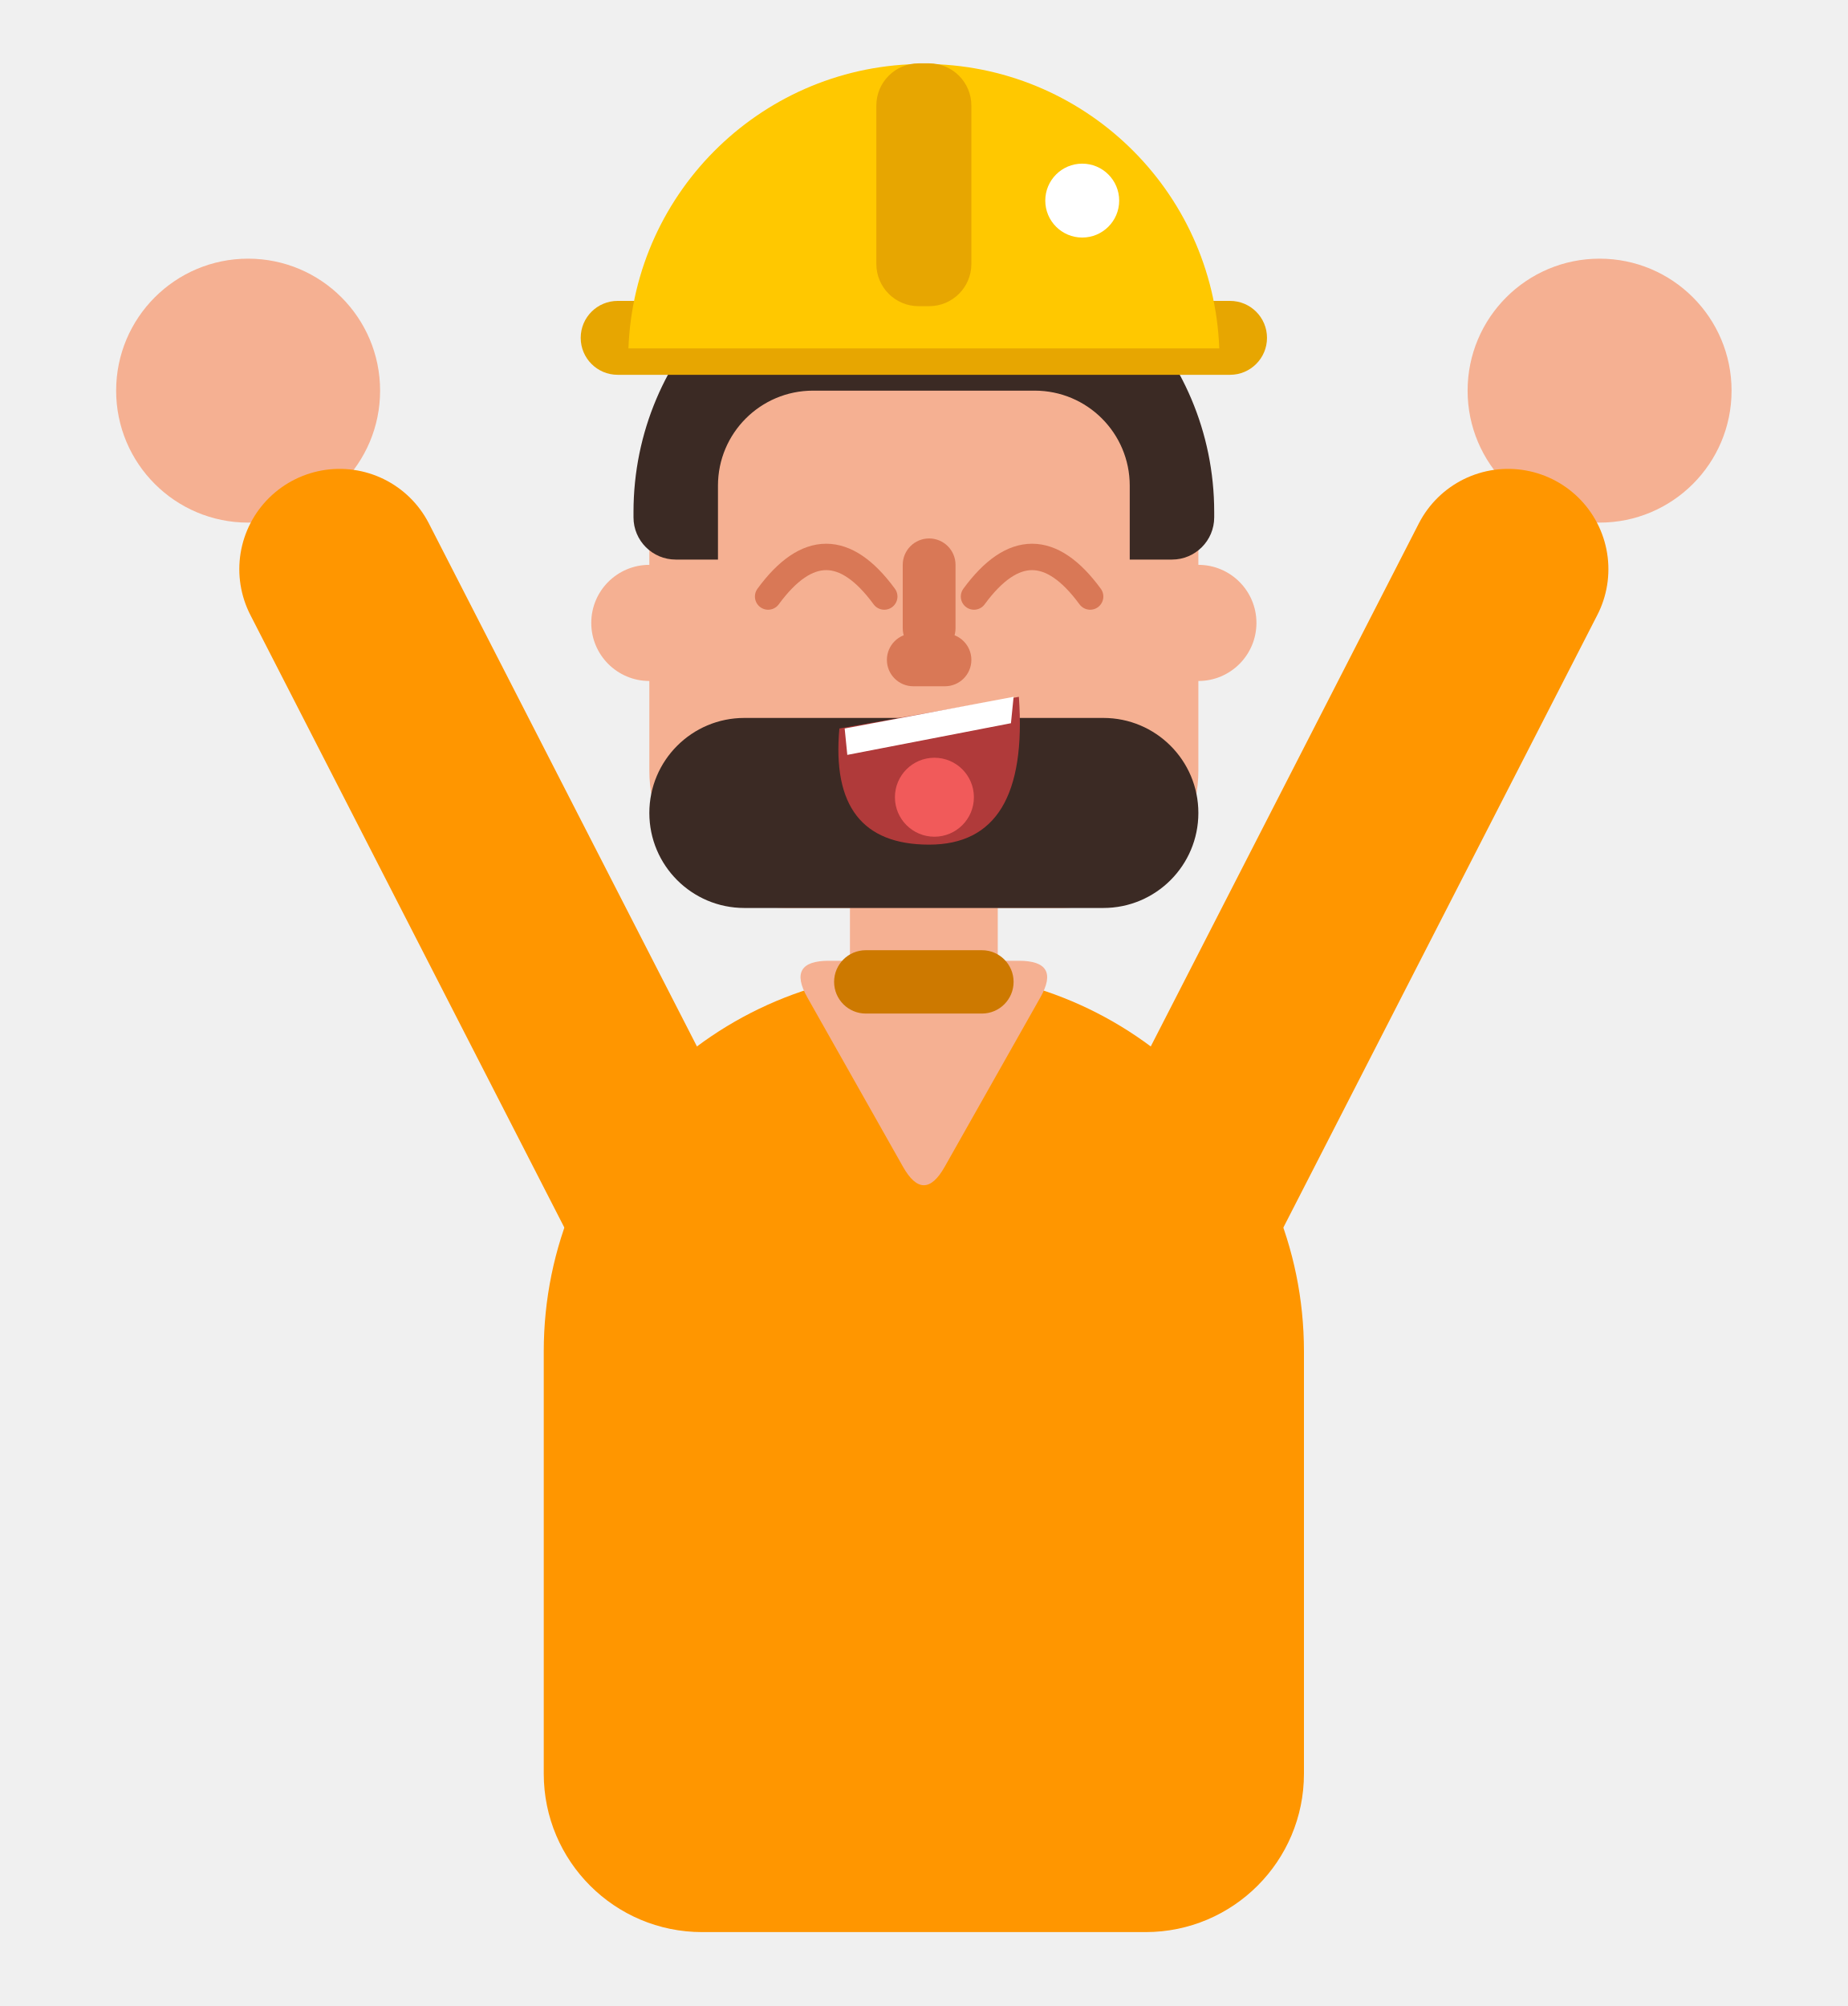
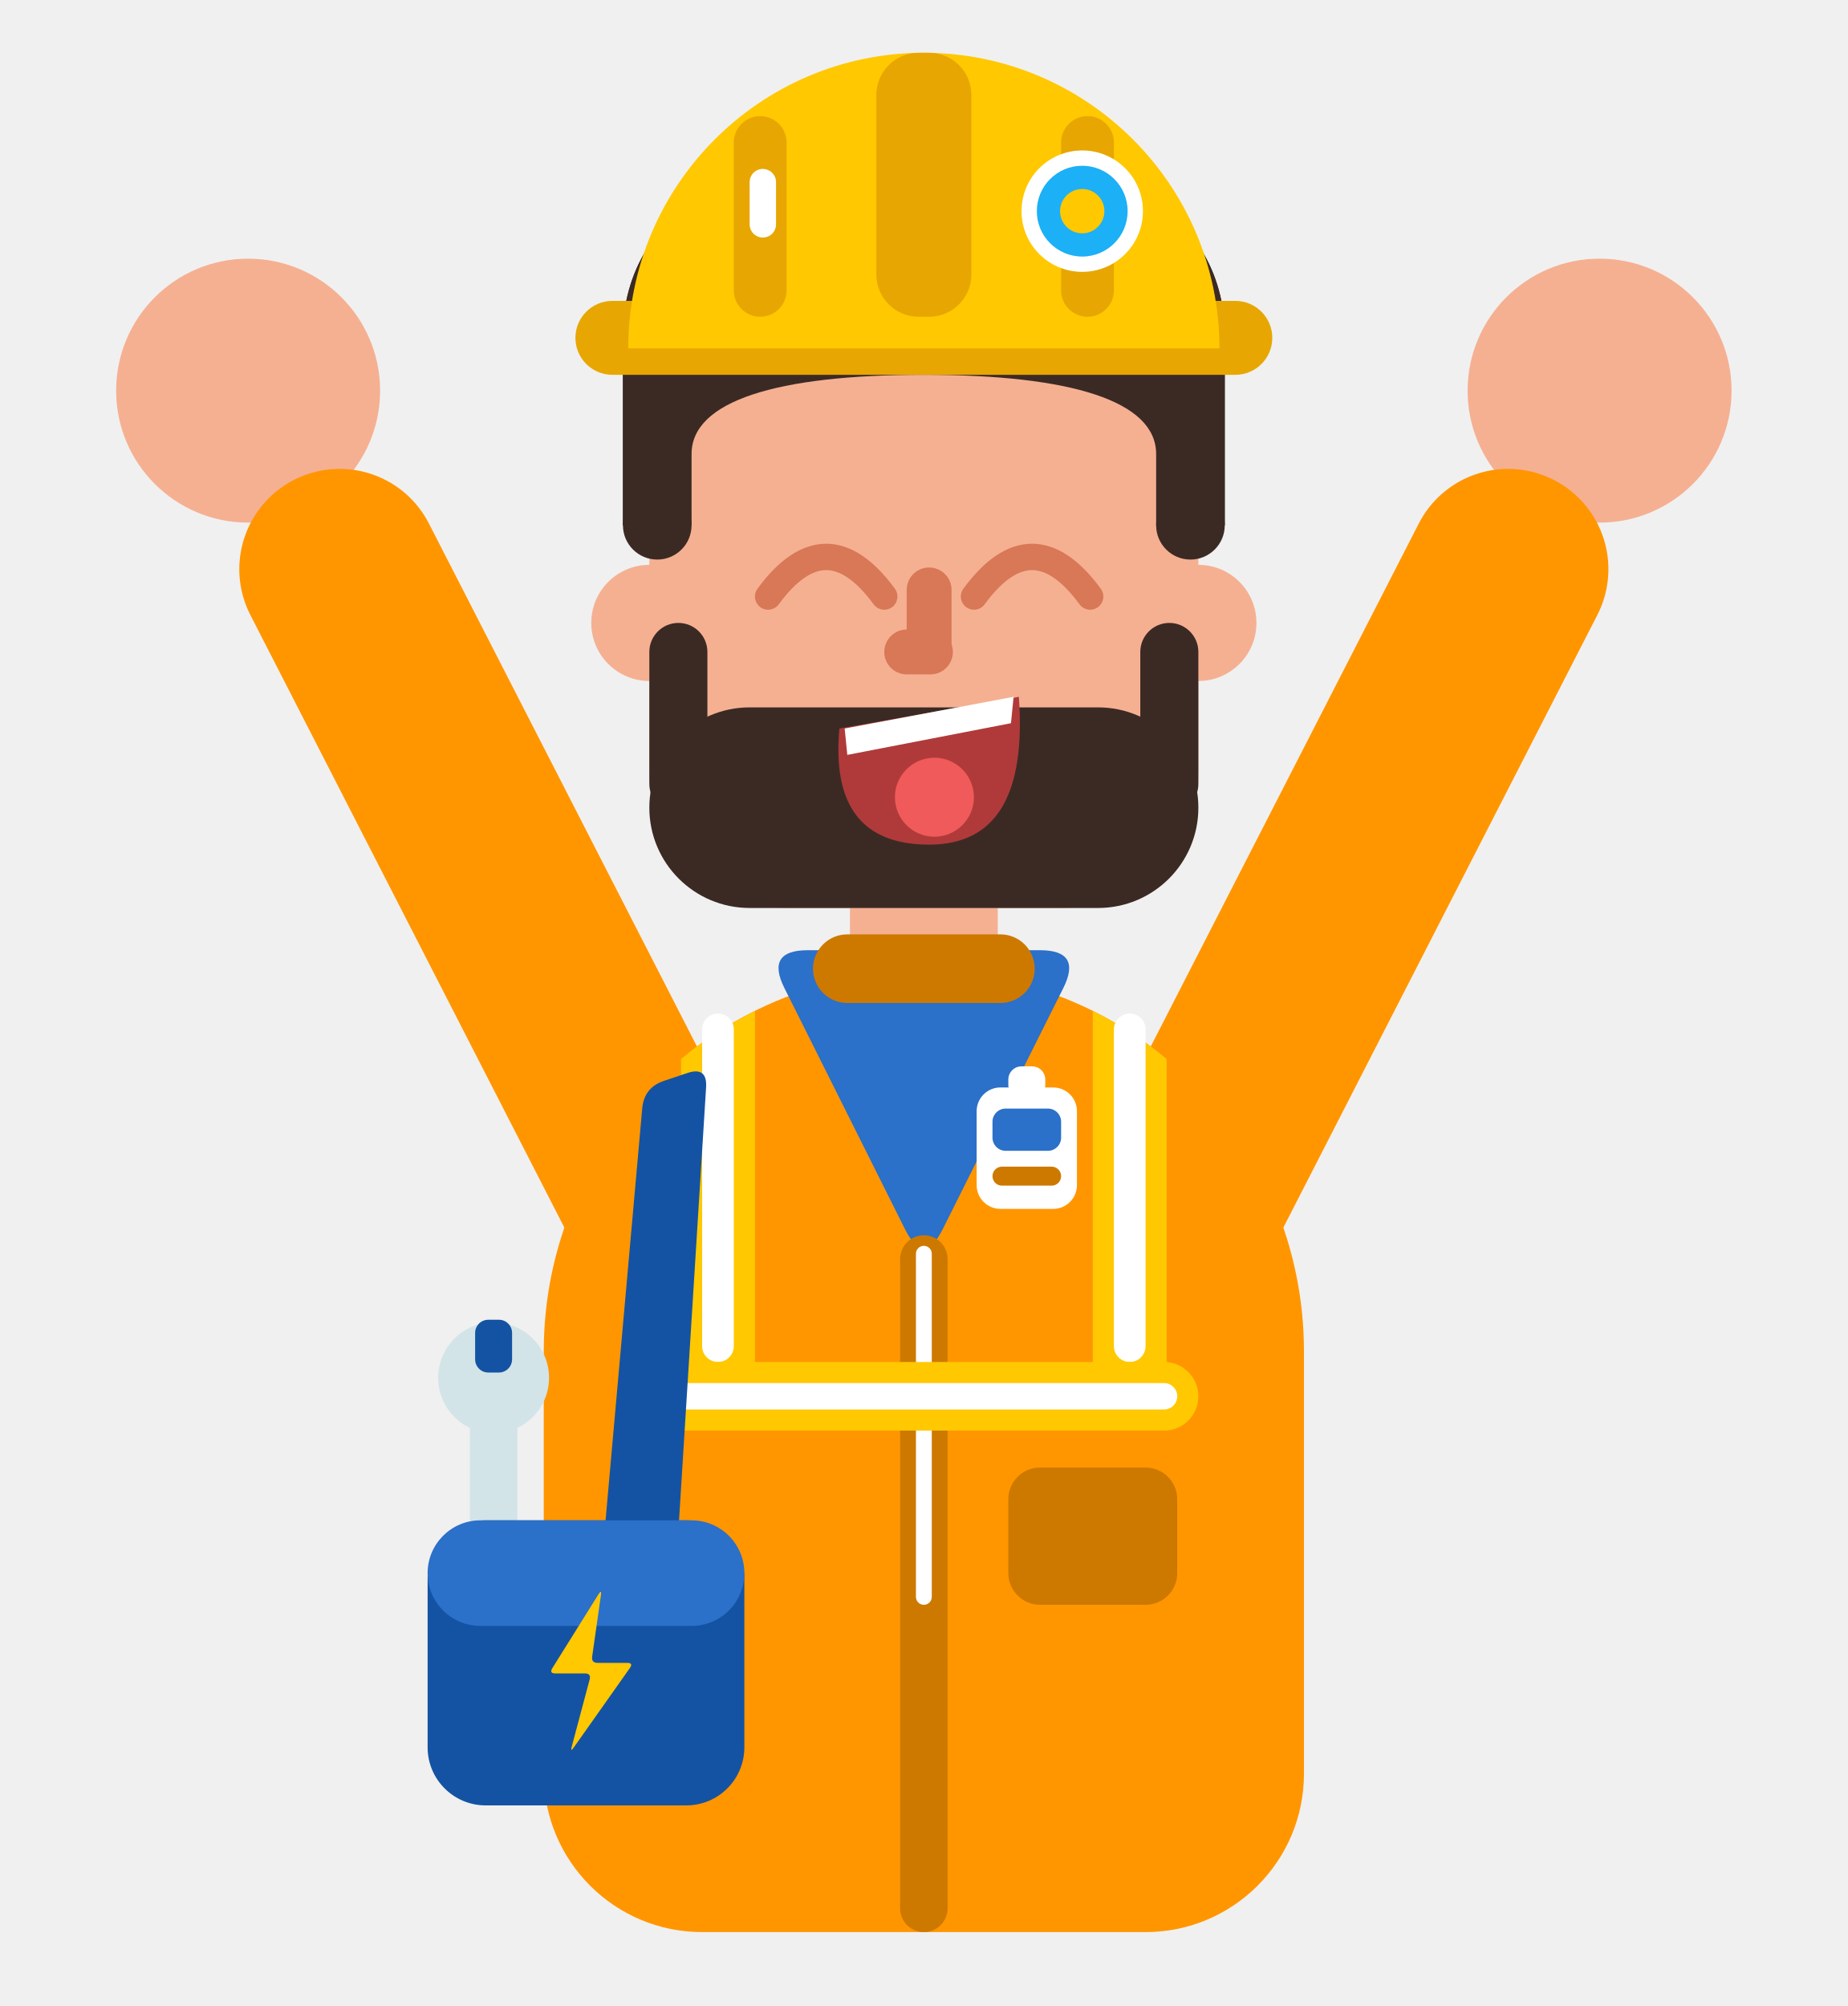
<svg xmlns="http://www.w3.org/2000/svg" width="350" height="380" viewBox="-175 -116 350 380">
+   <path d="M-57 -16.5V-48C-59 -76 -36 -88 0 -88C36 -88 59 -76 57 -48V-16.5Z" fill="#3B2A24" />
  <path d="M-153 -42a25 25 0 1 0 50 0a25 25 0 1 0 -50 0Z" fill="#F5B092" />
  <path d="M-46 118L-110.67 -8.18" fill="none" stroke="#FF9600" stroke-width="38" stroke-linecap="round" stroke-linejoin="round" />
  <path d="M103 -42a25 25 0 1 0 50 0a25 25 0 1 0 -50 0Z" fill="#F5B092" />
  <path d="M46 118L110.67 -8.18" fill="none" stroke="#FF9600" stroke-width="38" stroke-linecap="round" stroke-linejoin="round" />
  <path d="M-8 40H8A6 6 0 0 1 14 46V74A6 6 0 0 1 8 80H-8A6 6 0 0 1 -14 74V46A6 6 0 0 1 -8 40Z" fill="#F5B092" />
  <path d="M-8 40H8A6 6 0 0 1 14 46V48A6 6 0 0 1 8 54H-8A6 6 0 0 1 -14 48V46A6 6 0 0 1 -8 40Z" fill="#D97856" />
  <path d="M-72 140A72 72 0 0 1 72 140V220A30 30 0 0 1 42 250H-42A30 30 0 0 1 -72 220Z" fill="#FF9600" />
-   <path d="M-22.06 72.96Q-26 66 -18 66L18 66Q26 66 22.06 72.96L3.94 105.04Q0 112 -3.94 105.04Z" fill="#F5B092" />
-   <path d="M-11 64H11A6 6 0 0 1 17 70V70A6 6 0 0 1 11 76H-11A6 6 0 0 1 -17 70V70A6 6 0 0 1 -11 64Z" fill="#CD7900" />
+   <path d="M-26.42 71.16Q-30 64 -22 64L22 64Q30 64 26.42 71.16L3.58 116.84Q0 124 -3.58 116.84Z" fill="#2B70C9" />
+   <path d="M-14.5 61H14.5A6.5 6.5 0 0 1 21 67.5V67.5A6.5 6.5 0 0 1 14.5 74H-14.5A6.5 6.5 0 0 1 -21 67.5V67.5A6.5 6.5 0 0 1 -14.5 61Z" fill="#CD7900" />
+   <path d="M-46 146L-46 84.61A72 72 0 0 1 -32 75.5L-32 146Z" fill="#FFC800" />
+   <path d="M32 146L32 75.5A72 72 0 0 1 46 84.61L46 146Z" fill="#FFC800" />
+   <path d="M-39 76H-39A3 3 0 0 1 -36 79V139A3 3 0 0 1 -39 142H-39A3 3 0 0 1 -42 139V79A3 3 0 0 1 -39 76Z" fill="#FFFFFF" />
+   <path d="M39 76H39A3 3 0 0 1 42 79V139A3 3 0 0 1 39 142H39A3 3 0 0 1 36 139V79A3 3 0 0 1 39 76Z" fill="#FFFFFF" />
+   <path d="M0 118H0A4.5 4.5 0 0 1 4.5 122.5V245.5A4.5 4.5 0 0 1 0 250H0A4.5 4.5 0 0 1 -4.5 245.5V122.5A4.5 4.5 0 0 1 0 118Z" fill="#CD7900" />
+   <path d="M0 120H0A1.5 1.5 0 0 1 1.5 121.5V186.5A1.5 1.5 0 0 1 0 188H0A1.5 1.5 0 0 1 -1.5 186.5V121.5A1.5 1.5 0 0 1 0 120Z" fill="#FFFFFF" />
+   <path d="M18.5 86H20.5A2.5 2.5 0 0 1 23 88.5V89.5A2.5 2.5 0 0 1 20.5 92H18.5A2.5 2.5 0 0 1 16 89.5V88.5A2.5 2.5 0 0 1 18.5 86Z" fill="#FFFFFF" />
+   <path d="M14.5 90H24.5A4.5 4.5 0 0 1 29 94.5V108.5A4.5 4.5 0 0 1 24.5 113H14.5A4.5 4.5 0 0 1 10 108.5V94.5A4.5 4.5 0 0 1 14.5 90Z" fill="#FFFFFF" />
+   <path d="M15.5 94H23.5A2.5 2.5 0 0 1 26 96.5V99.5A2.5 2.5 0 0 1 23.5 102H15.5A2.5 2.5 0 0 1 13 99.5V96.5A2.5 2.5 0 0 1 15.5 94Z" fill="#2B70C9" />
+   <path d="M14.8 105H24.2A1.8 1.8 0 0 1 26 106.8V106.8A1.8 1.8 0 0 1 24.2 108.6H14.8A1.8 1.8 0 0 1 13 106.8V106.8A1.8 1.8 0 0 1 14.8 105Z" fill="#CD7900" />
+   <path d="M-45.5 142H45.5A6.5 6.5 0 0 1 52 148.5V148.5A6.5 6.5 0 0 1 45.5 155H-45.5A6.5 6.5 0 0 1 -52 148.5V148.5A6.5 6.5 0 0 1 -45.5 142Z" fill="#FFC800" />
+   <path d="M-45.5 146H45.5A2.5 2.5 0 0 1 48 148.5V148.5A2.5 2.5 0 0 1 45.5 151H-45.5A2.5 2.5 0 0 1 -48 148.5V148.5A2.5 2.5 0 0 1 -45.5 146Z" fill="#FFFFFF" />
+   <path d="M22 162H42A6 6 0 0 1 48 168V182A6 6 0 0 1 42 188H22A6 6 0 0 1 16 182V168A6 6 0 0 1 22 162Z" fill="#CD7900" />
+   <path d="M-53.35 93.98Q-53 90 -49.21 88.74L-44.79 87.26Q-41 86 -41.25 89.99L-46.75 178.01Q-47 182 -50.96 181.43L-57.04 180.57Q-61 180 -60.65 176.02Z" fill="#1453A3" />
+   <path d="M-81.5 148H-81.5A4.5 4.5 0 0 1 -77 152.5V171.5A4.5 4.5 0 0 1 -81.5 176H-81.5A4.5 4.5 0 0 1 -86 171.5V152.5A4.5 4.5 0 0 1 -81.5 148Z" fill="#D2E4E8" />
+   <path d="M-92 145a10.5 10.5 0 1 0 21 0a10.5 10.5 0 1 0 -21 0Z" fill="#D2E4E8" />
+   <path d="M-82.5 134H-80.5A2.5 2.5 0 0 1 -78 136.5V141.5A2.5 2.5 0 0 1 -80.5 144H-82.5A2.5 2.5 0 0 1 -85 141.5V136.5A2.5 2.5 0 0 1 -82.5 134Z" fill="#1453A3" />
+   <path d="M-83 172H-45A11 11 0 0 1 -34 183V215A11 11 0 0 1 -45 226H-83A11 11 0 0 1 -94 215V183A11 11 0 0 1 -83 172Z" fill="#1453A3" />
+   <path d="M-84 172H-44A10 10 0 0 1 -34 182V182A10 10 0 0 1 -44 192H-84A10 10 0 0 1 -94 182V182A10 10 0 0 1 -84 172Z" fill="#2B70C9" />
+   <path d="M-61.17 186.19Q-61 185 -61.64 186.02L-70.36 199.98Q-71 201 -69.8 201L-64.2 201Q-63 201 -63.31 202.16L-66.69 214.84Q-67 216 -66.31 215.02L-55.69 199.98Q-55 199 -56.2 199L-61.8 199Q-63 199 -62.83 197.81Z" fill="#FFC800" />
  <path d="M-63 2a11 11 0 1 0 22 0a11 11 0 1 0 -22 0Z" fill="#F5B092" />
  <path d="M41 2a11 11 0 1 0 22 0a11 11 0 1 0 -22 0Z" fill="#F5B092" />
  <path d="M-52 -14A52 52 0 0 1 52 -14V30A26 26 0 0 1 26 56H-26A26 26 0 0 1 -52 30Z" fill="#F5B092" />
-   <path d="M-34 20H34A18 18 0 0 1 52 38V38A18 18 0 0 1 34 56H-34A18 18 0 0 1 -52 38V38A18 18 0 0 1 -34 20Z" fill="#3B2A24" />
+   <path d="M-46.5 2H-46.5A5.5 5.5 0 0 1 -41 7.5V32.5A5.5 5.5 0 0 1 -46.5 38H-46.5A5.5 5.5 0 0 1 -52 32.5V7.5A5.5 5.5 0 0 1 -46.5 2Z" fill="#3B2A24" />
+   <path d="M46.5 2H46.5A5.5 5.5 0 0 1 52 7.5V32.5A5.5 5.5 0 0 1 46.5 38H46.5A5.5 5.5 0 0 1 41 32.5V7.5A5.5 5.5 0 0 1 46.5 2Z" fill="#3B2A24" />
+   <path d="M-33 18H33A19 19 0 0 1 52 37V37A19 19 0 0 1 33 56H-33A19 19 0 0 1 -52 37V37A19 19 0 0 1 -33 18Z" fill="#3B2A24" />
  <path d="M-29.5 -3Q-18.5 -18 -7.5 -3" fill="none" stroke="#D97856" stroke-width="5" stroke-linecap="round" stroke-linejoin="round" />
  <path d="M9.5 -3Q20.5 -18 31.5 -3" fill="none" stroke="#D97856" stroke-width="5" stroke-linecap="round" stroke-linejoin="round" />
-   <path d="M1 -14H1A5 5 0 0 1 6 -9V3A5 5 0 0 1 1 8H1A5 5 0 0 1 -4 3V-9A5 5 0 0 1 1 -14Z" fill="#D97856" />
-   <path d="M-2 4H4A5 5 0 0 1 9 9V9A5 5 0 0 1 4 14H-2A5 5 0 0 1 -7 9V9A5 5 0 0 1 -2 4Z" fill="#D97856" />
+   <path d="M1 -8.5H1A4.25 4.25 0 0 1 5.25 -4.25V6.25A4.25 4.25 0 0 1 1 10.5H1A4.25 4.25 0 0 1 -3.25 6.25V-4.25A4.25 4.25 0 0 1 1 -8.5Z" fill="#D97856" />
+   <path d="M-3.25 3.25H1.25A4.25 4.25 0 0 1 5.5 7.5V7.5A4.25 4.25 0 0 1 1.25 11.75H-3.25A4.25 4.25 0 0 1 -7.5 7.5V7.5A4.25 4.25 0 0 1 -3.25 3.25Z" fill="#D97856" />
  <path d="M-16 22L18 16Q20 44 1 44Q-18 44 -16 22Z" fill="#B03A3A" />
  <path d="M-5.48 35.02a7.48 7.48 0 1 0 14.96 0a7.48 7.48 0 1 0 -14.96 0Z" fill="#F15A5A" />
  <path d="M-15 22L17 16L16.5 21L-14.5 27Z" fill="#FFFFFF" />
-   <path d="M-55 -19A55 55 0 0 1 55 -19V-18A8 8 0 0 1 47 -10H-47A8 8 0 0 1 -55 -18ZM-39 -10V-24A18 18 0 0 1 -21 -42H21A18 18 0 0 1 39 -24V-10Z" fill="#3B2A24" fill-rule="evenodd" />
-   <path d="M-58 -59H58A7 7 0 0 1 65 -52V-52A7 7 0 0 1 58 -45H-58A7 7 0 0 1 -65 -52V-52A7 7 0 0 1 -58 -59Z" fill="#E7A601" />
-   <path d="M-55.96 -50A56 56 0 0 1 55.96 -50Z" fill="#FFC800" />
-   <path d="M-1 -104H1A8 8 0 0 1 9 -96V-66A8 8 0 0 1 1 -58H-1A8 8 0 0 1 -9 -66V-96A8 8 0 0 1 -1 -104Z" fill="#E7A601" />
-   <path d="M23 -78a7 7 0 1 0 14 0a7 7 0 1 0 -14 0Z" fill="#FFFFFF" />
+   <path d="M-57 -16.5V-48C-59 -76 -36 -88 0 -88C36 -88 59 -76 57 -48V-16.5ZM-44 -16.5V-30C-44 -40 -28 -45 0 -45C28 -45 44 -40 44 -30V-16.5Z" fill="#3B2A24" fill-rule="evenodd" />
+   <path d="M-57 -16.5a6.5 6.5 0 1 0 13 0a6.5 6.5 0 1 0 -13 0Z" fill="#3B2A24" />
+   <path d="M44 -16.5a6.5 6.5 0 1 0 13 0a6.5 6.5 0 1 0 -13 0Z" fill="#3B2A24" />
+   <path d="M-26 -72Q0 -80 26 -72" fill="none" stroke="#2B1E1A" stroke-width="3.4" stroke-linecap="round" stroke-linejoin="round" />
+   <path d="M-59 -59H59A7 7 0 0 1 66 -52V-52A7 7 0 0 1 59 -45H-59A7 7 0 0 1 -66 -52V-52A7 7 0 0 1 -59 -59Z" fill="#E7A601" />
+   <path d="M-56 -50A56 56 0 0 1 56 -50Z" fill="#FFC800" />
+   <path d="M-31 -94H-31A5 5 0 0 1 -26 -89V-61A5 5 0 0 1 -31 -56H-31A5 5 0 0 1 -36 -61V-89A5 5 0 0 1 -31 -94Z" fill="#E7A601" />
+   <path d="M31 -94H31A5 5 0 0 1 36 -89V-61A5 5 0 0 1 31 -56H31A5 5 0 0 1 26 -61V-89A5 5 0 0 1 31 -94Z" fill="#E7A601" />
+   <path d="M-1 -106H1A8 8 0 0 1 9 -98V-64A8 8 0 0 1 1 -56H-1A8 8 0 0 1 -9 -64V-98A8 8 0 0 1 -1 -106Z" fill="#E7A601" />
+   <path d="M18.5 -76a11.5 11.5 0 1 0 23 0a11.5 11.5 0 1 0 -23 0Z" fill="#FFFFFF" />
+   <path d="M21.4 -76a8.6 8.6 0 1 0 17.2 0a8.6 8.6 0 1 0 -17.2 0Z" fill="#1CB0F6" />
+   <path d="M25.8 -76a4.2 4.2 0 1 0 8.4 0a4.2 4.2 0 1 0 -8.4 0Z" fill="#FFC800" />
+   <path d="M-30.5 -84H-30.5A2.5 2.5 0 0 1 -28 -81.5V-73.5A2.5 2.5 0 0 1 -30.5 -71H-30.5A2.5 2.5 0 0 1 -33 -73.5V-81.5A2.5 2.5 0 0 1 -30.5 -84Z" fill="#FFFFFF" />
</svg>
